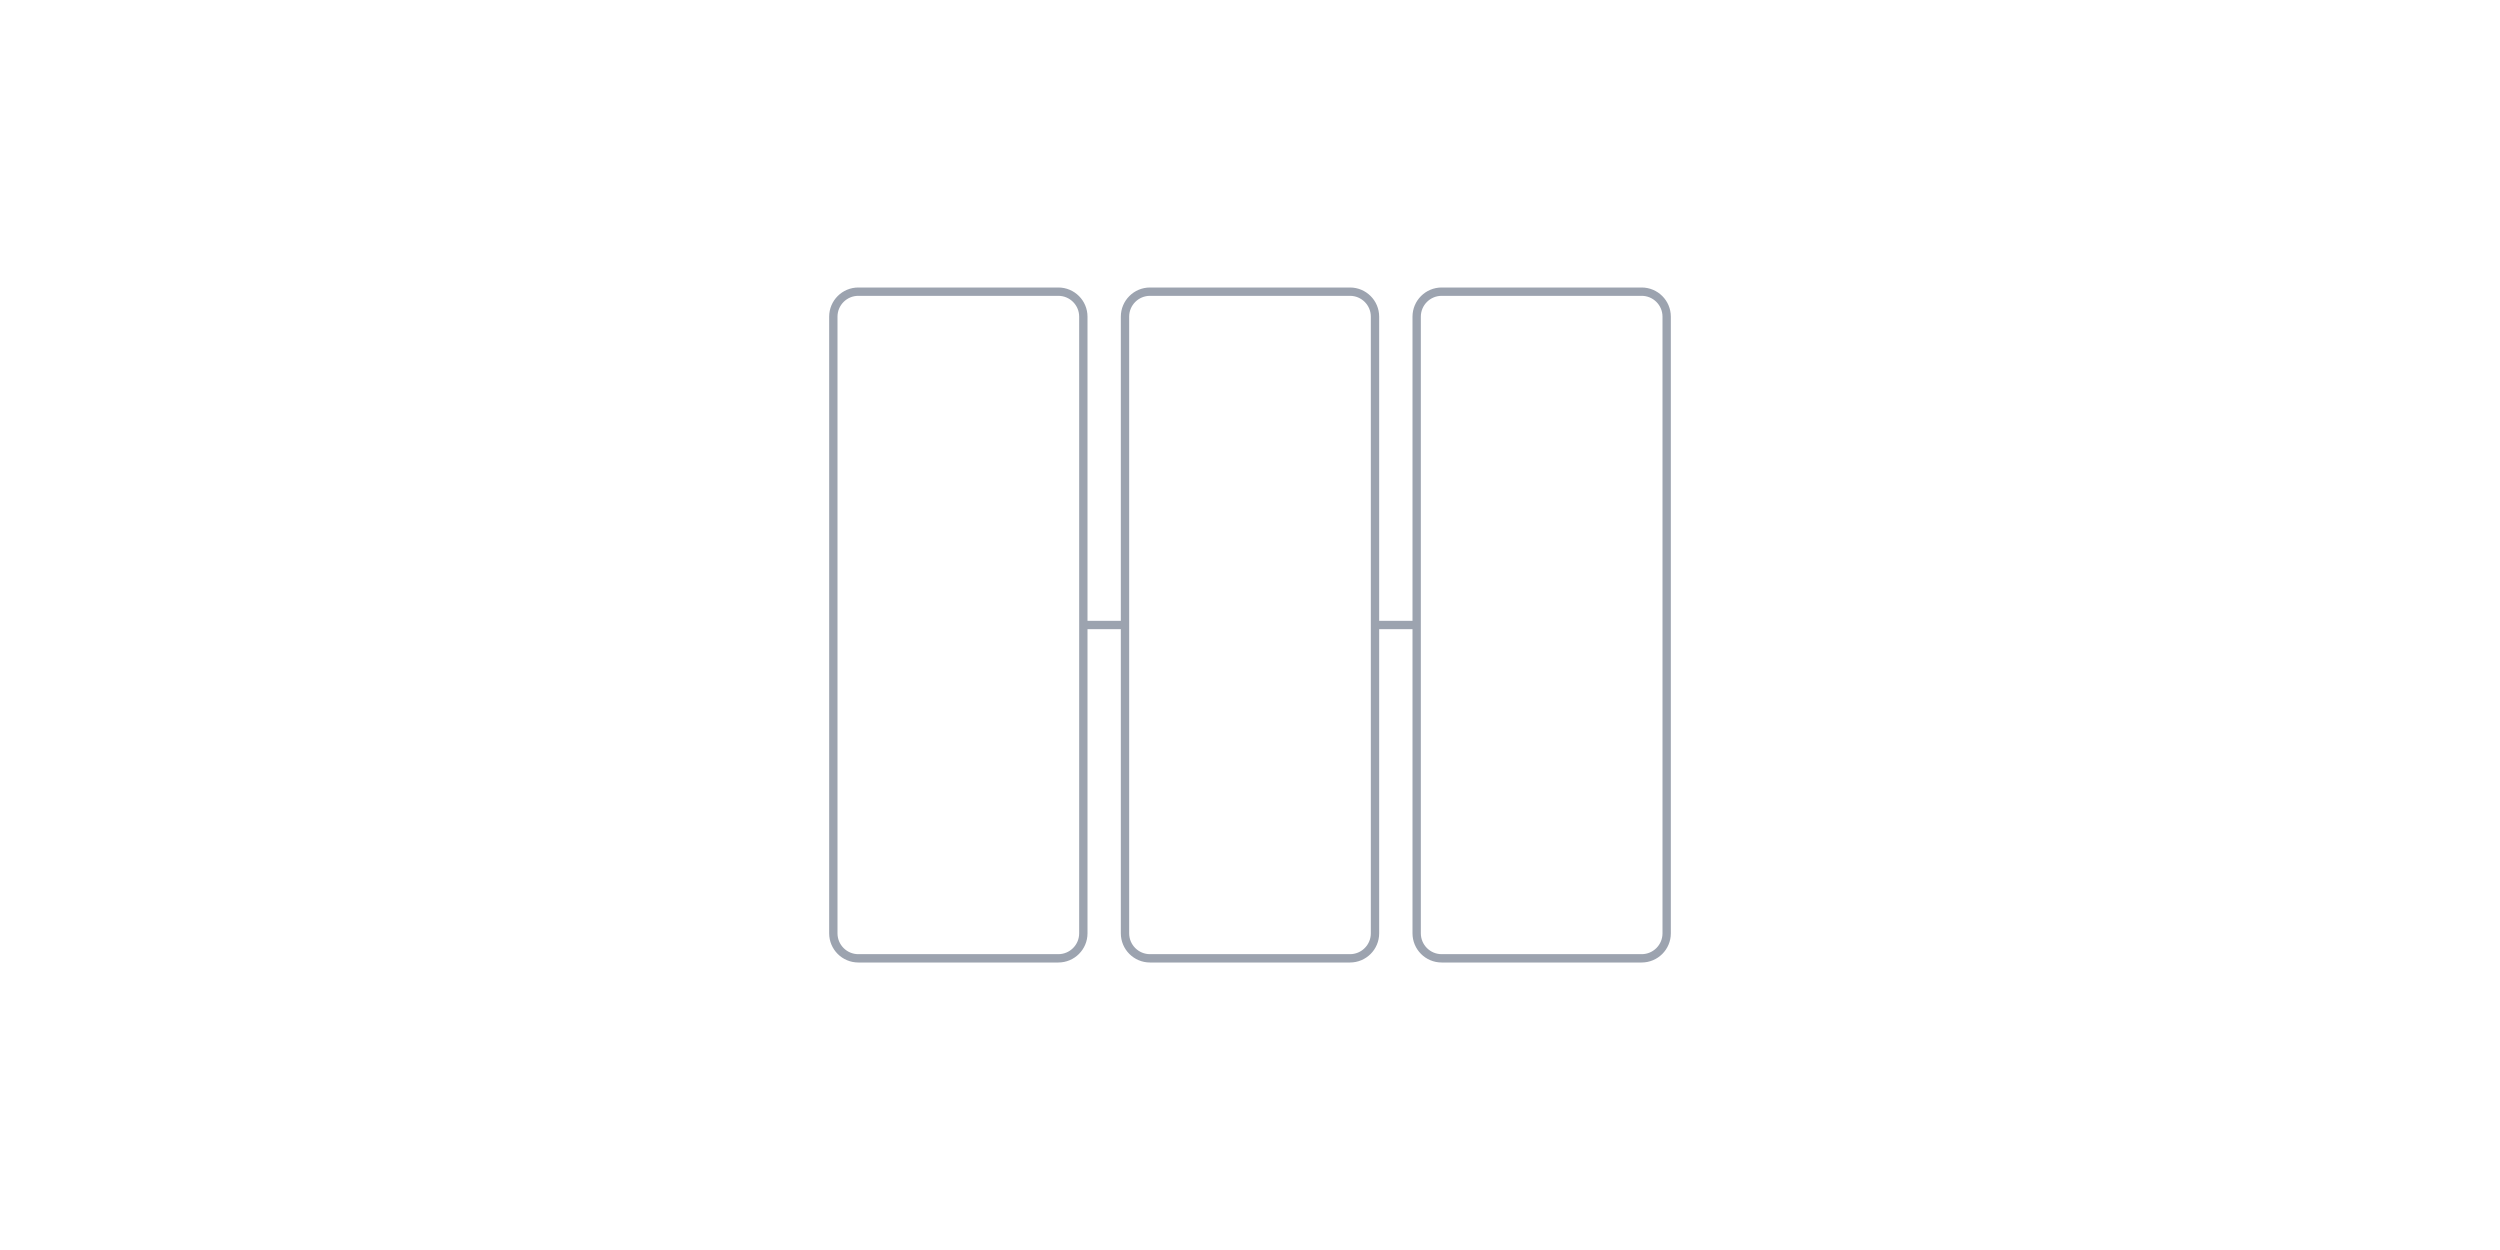
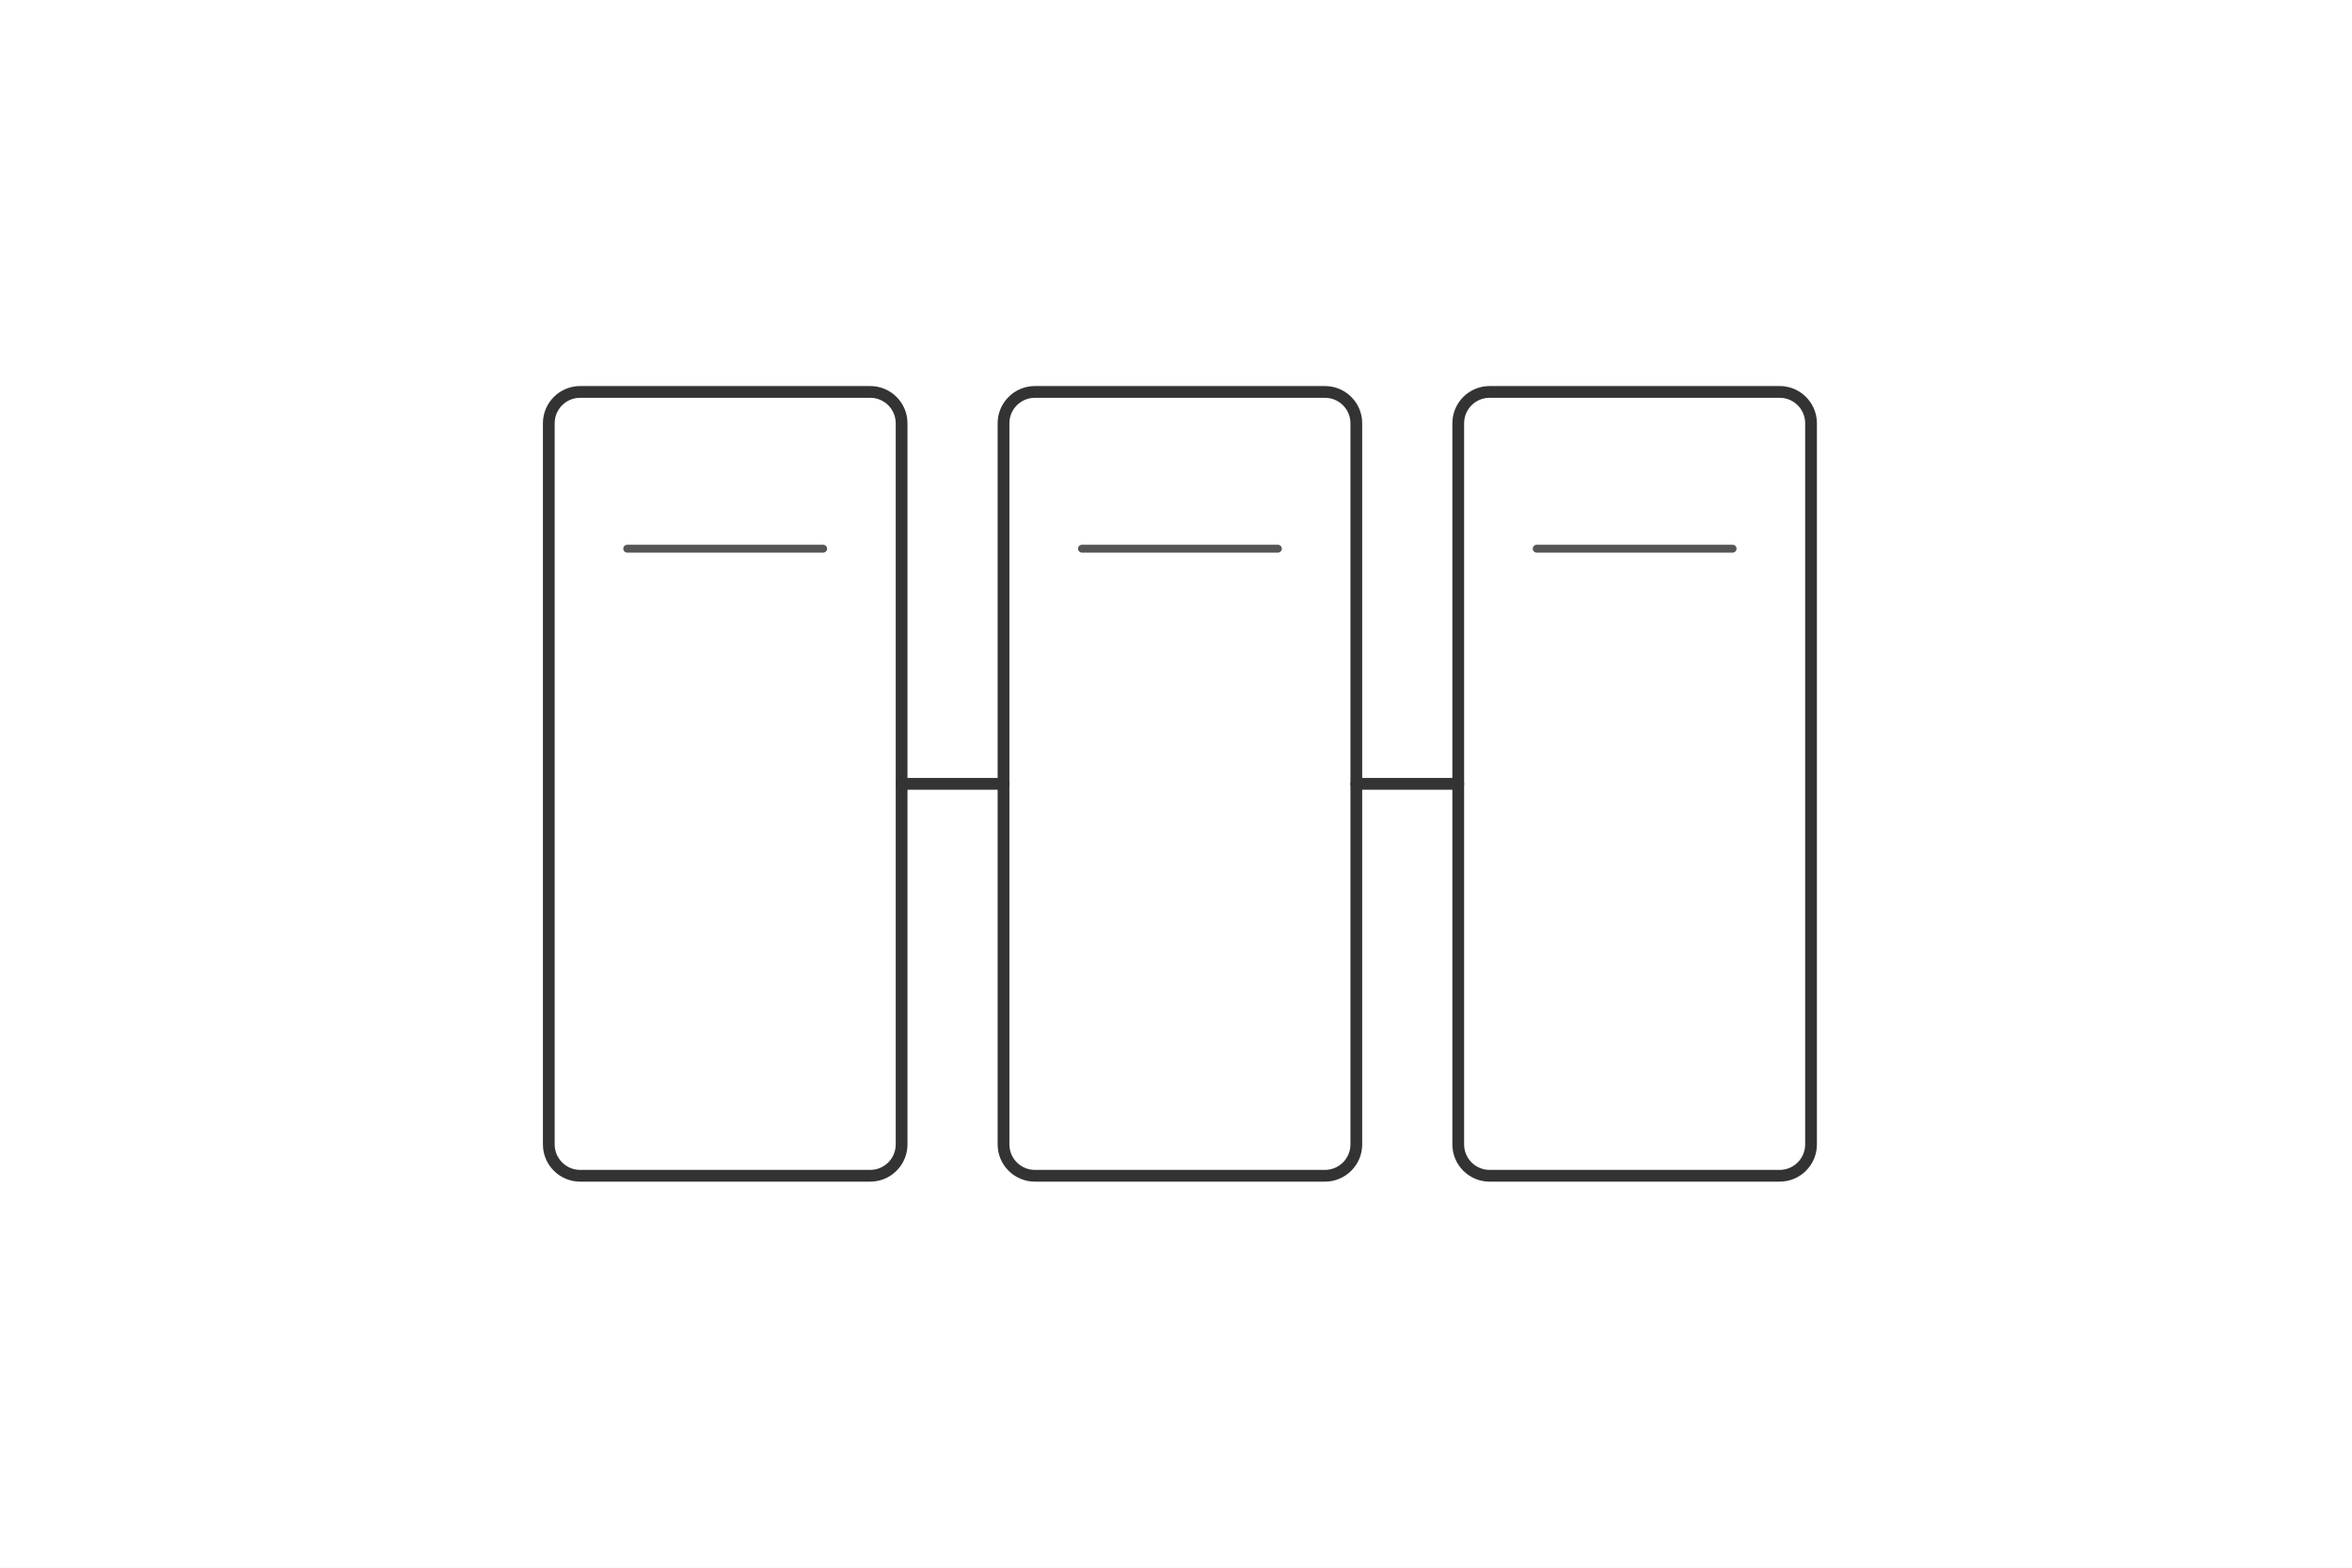
- <svg xmlns="http://www.w3.org/2000/svg" viewBox="0 0 600 300" width="600" height="300">
-   <rect width="600" height="300" fill="white" />
-   <rect x="200" y="70" width="60" height="160" rx="6" fill="none" stroke="#9ca3af" stroke-width="2" />
-   <rect x="270" y="70" width="60" height="160" rx="6" fill="none" stroke="#9ca3af" stroke-width="2" />
-   <rect x="340" y="70" width="60" height="160" rx="6" fill="none" stroke="#9ca3af" stroke-width="2" />
-   <line x1="260" y1="150" x2="270" y2="150" stroke="#9ca3af" stroke-width="2" />
-   <line x1="330" y1="150" x2="340" y2="150" stroke="#9ca3af" stroke-width="2" />
+ <svg xmlns="http://www.w3.org/2000/svg" viewBox="0 0 300 200" width="300" height="200">
+   <rect width="300" height="200" fill="white" />
+   <rect x="70" y="50" width="45" height="100" rx="4" stroke="#333" stroke-width="1.5" fill="none" stroke-linecap="round" stroke-linejoin="round" />
+   <rect x="128" y="50" width="45" height="100" rx="4" stroke="#333" stroke-width="1.5" fill="none" stroke-linecap="round" stroke-linejoin="round" />
+   <rect x="186" y="50" width="45" height="100" rx="4" stroke="#333" stroke-width="1.5" fill="none" stroke-linecap="round" stroke-linejoin="round" />
+   <line x1="115" y1="100" x2="128" y2="100" stroke="#333" stroke-width="1.5" fill="none" stroke-linecap="round" stroke-linejoin="round" />
+   <line x1="173" y1="100" x2="186" y2="100" stroke="#333" stroke-width="1.5" fill="none" stroke-linecap="round" stroke-linejoin="round" />
+   <line x1="80" y1="70" x2="105" y2="70" stroke="#555" stroke-width="1" fill="none" stroke-linecap="round" />
+   <line x1="138" y1="70" x2="163" y2="70" stroke="#555" stroke-width="1" fill="none" stroke-linecap="round" />
+   <line x1="196" y1="70" x2="221" y2="70" stroke="#555" stroke-width="1" fill="none" stroke-linecap="round" />
</svg>
